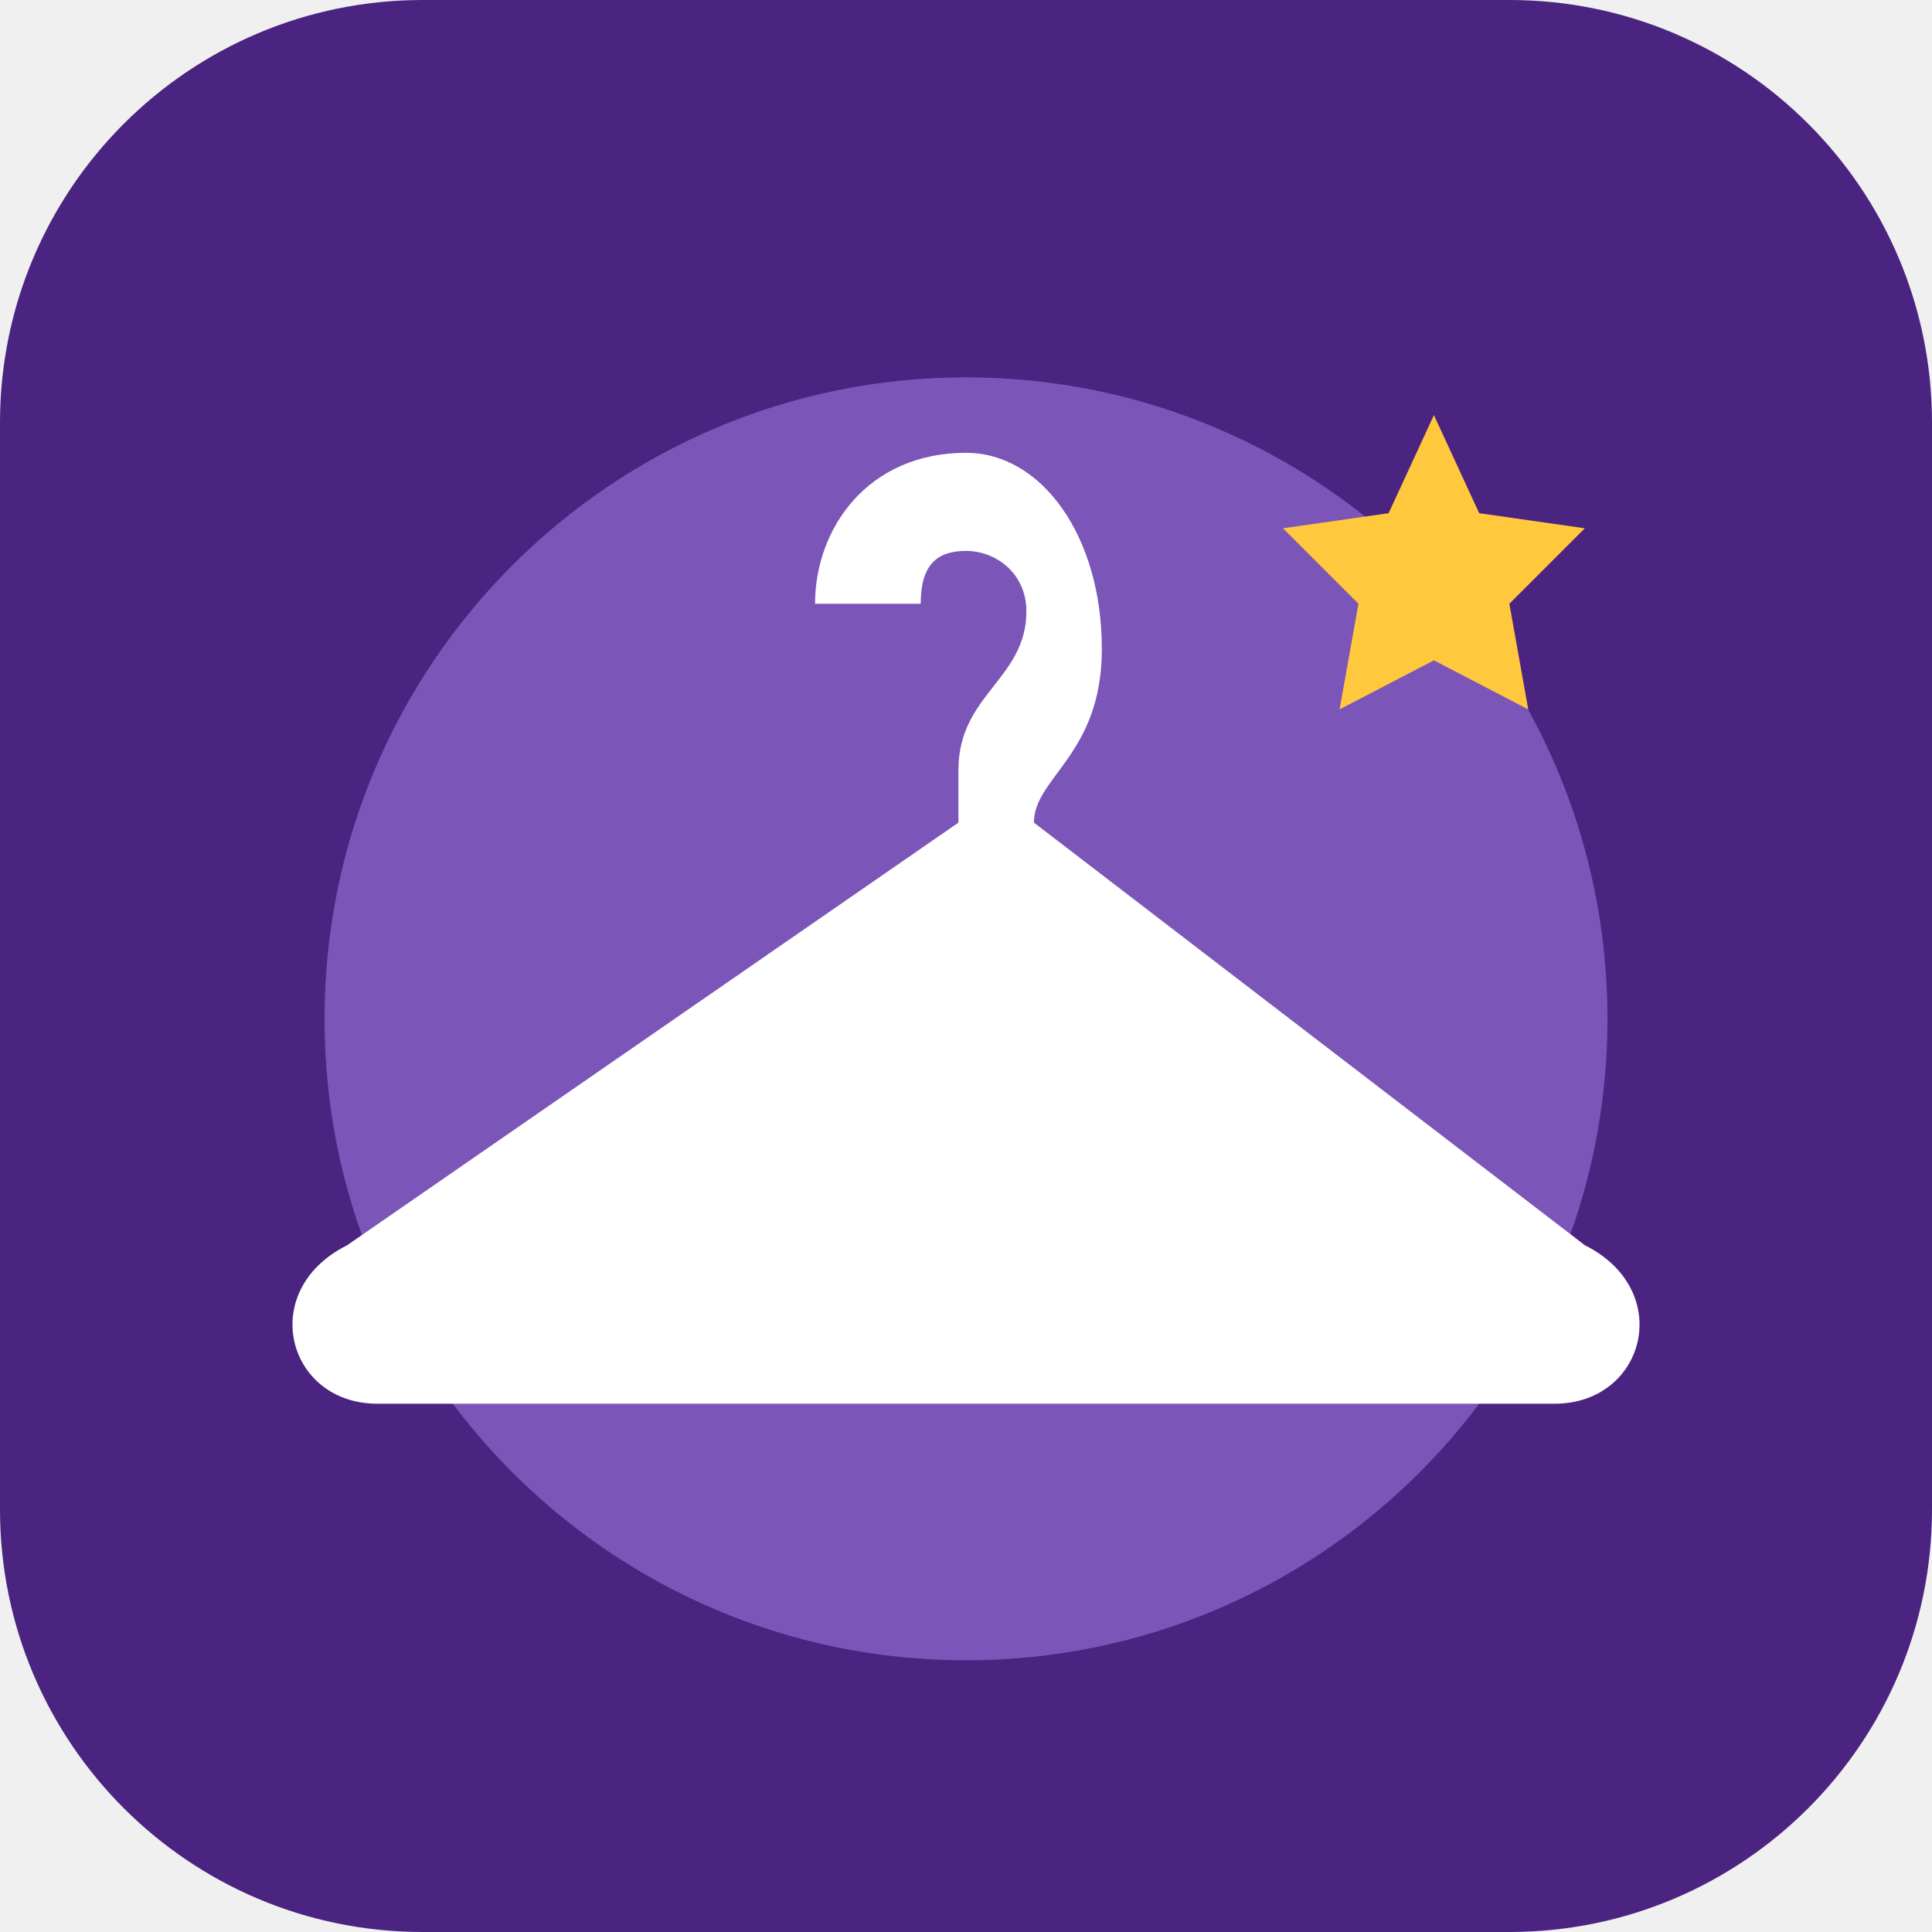
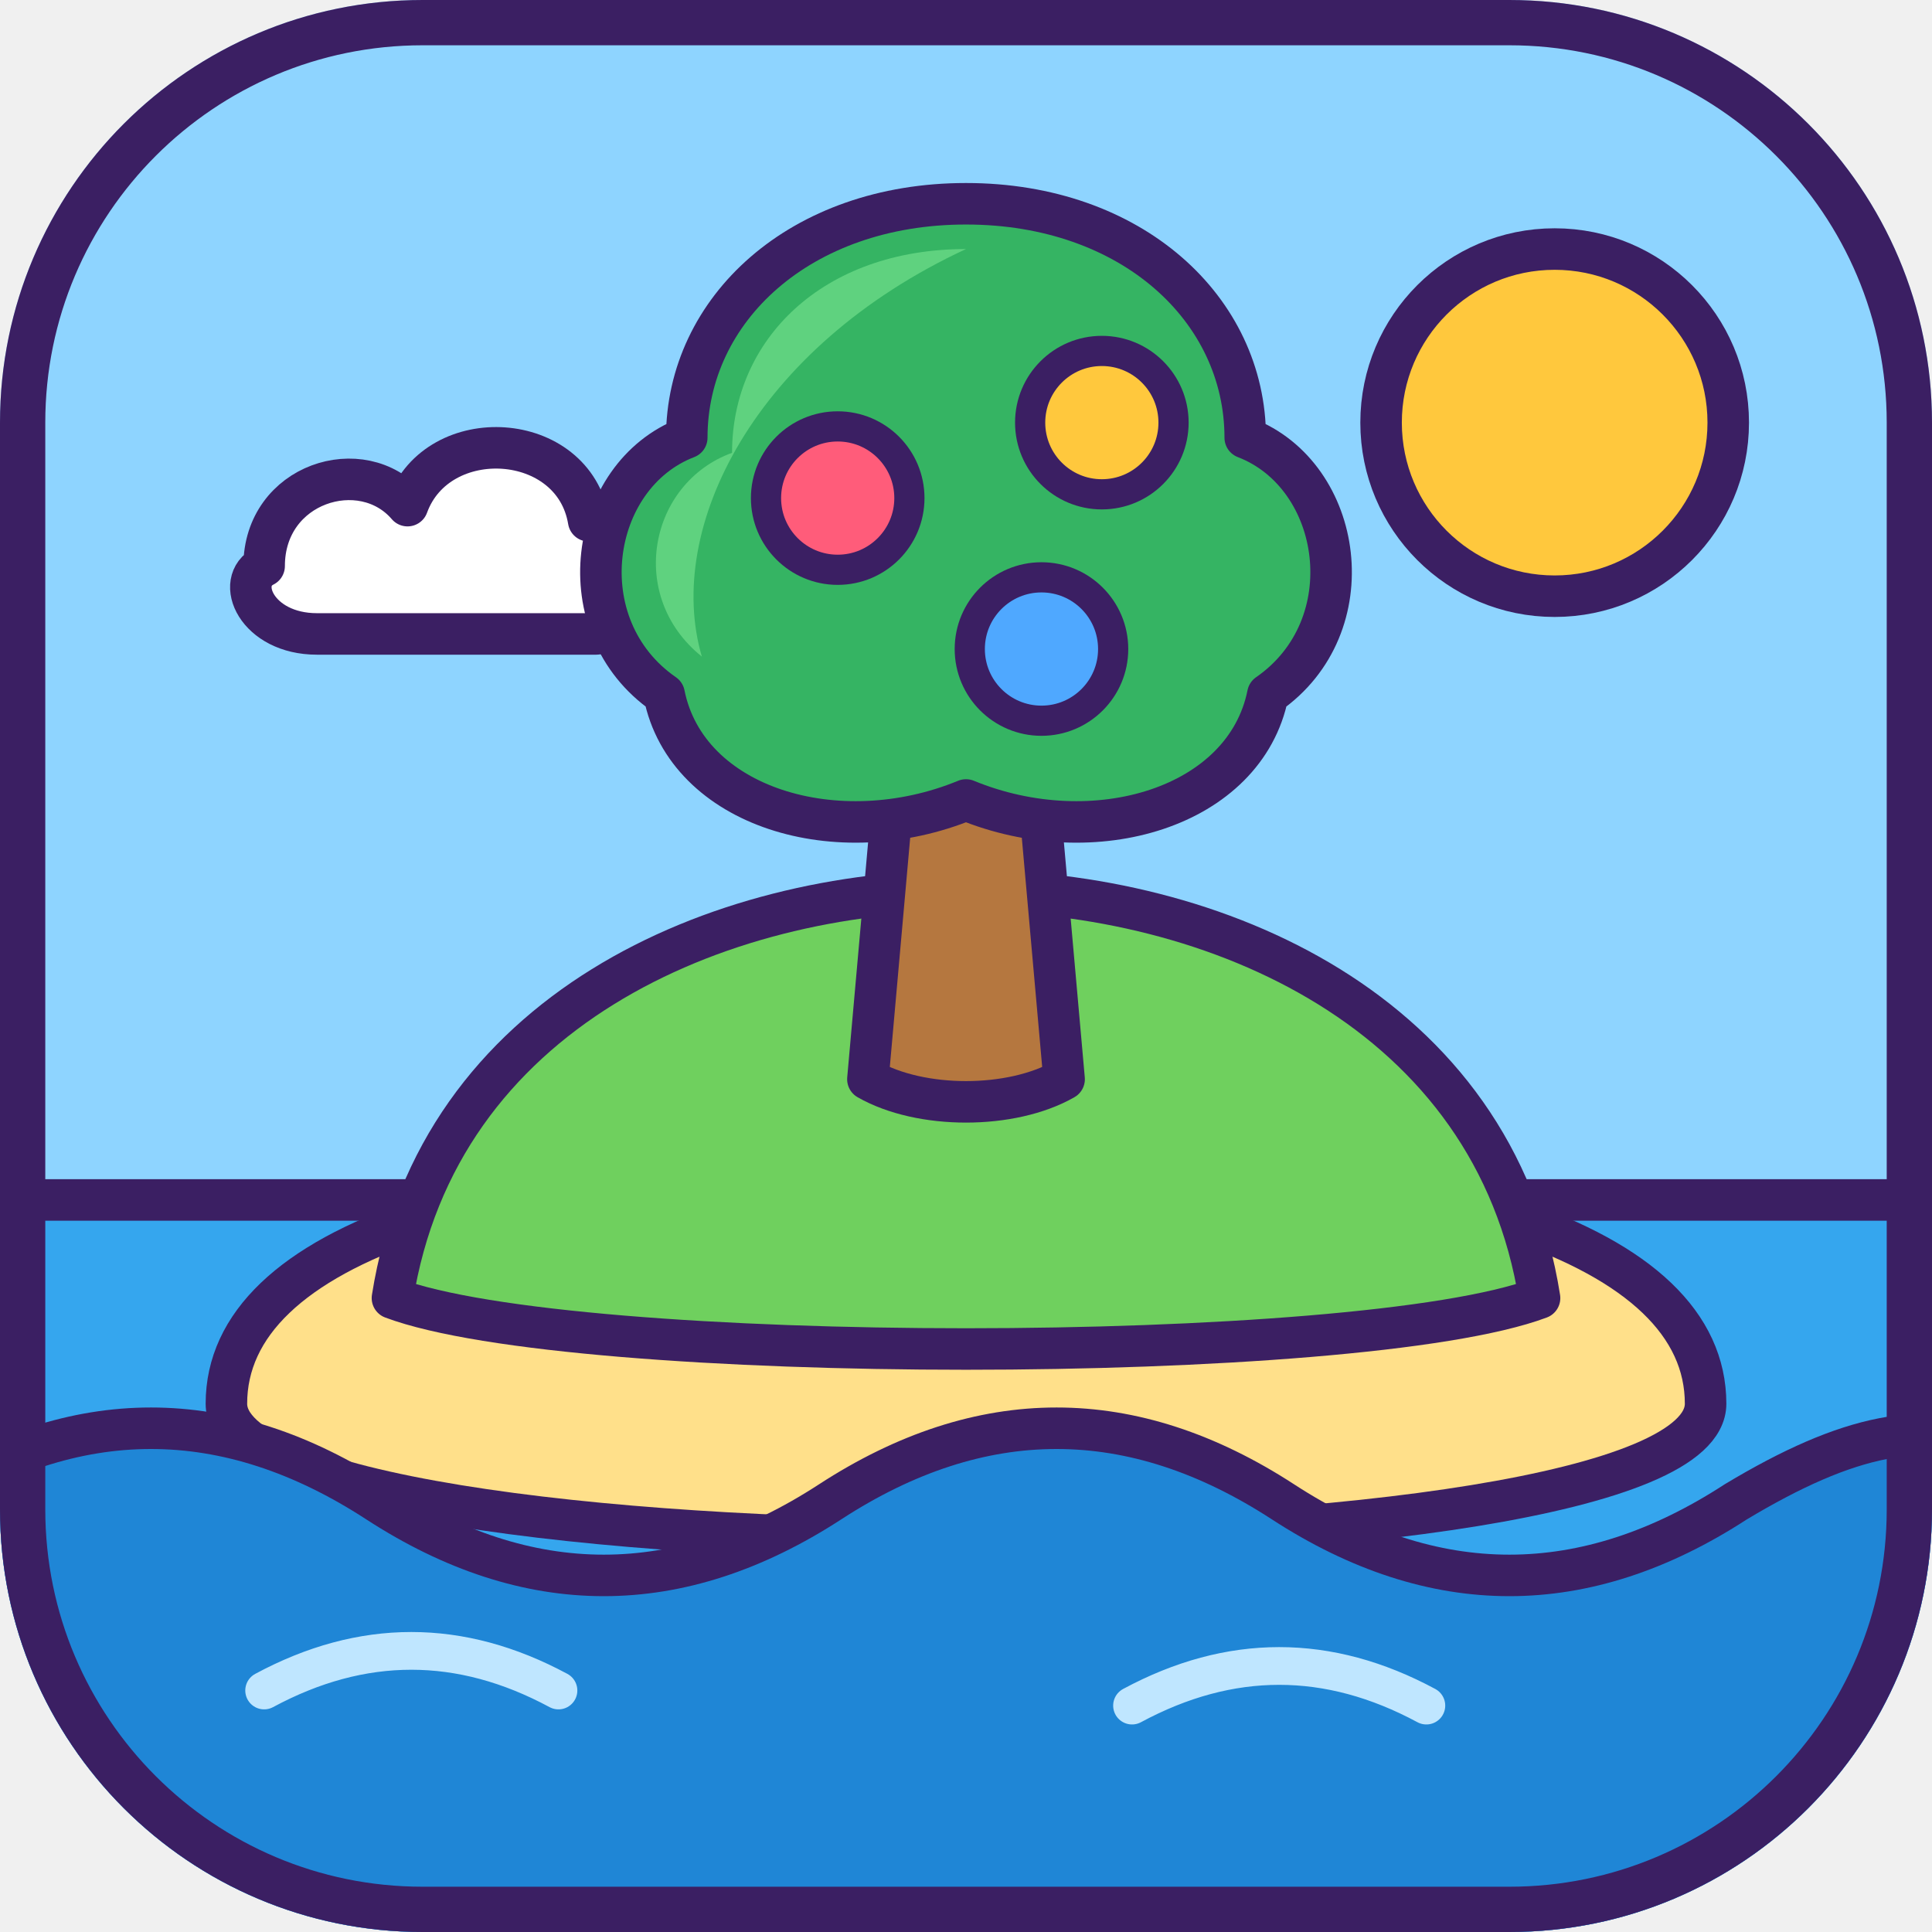
<svg xmlns="http://www.w3.org/2000/svg" viewBox="0 0 512 512">
-   <rect width="512" height="512" rx="112" fill="#4B2380" />
-   <circle cx="256" cy="270" r="170" fill="#7B55B8" />
-   <path d="M256 120c-26 0-40 20-40 40h28c0-10 4-14 12-14s16 6 16 16c0 18-18 22-18 42v14L92 330c-24 12-16 42 8 42h312c24 0 32-30 8-42L274 218c0-12 18-18 18-46 0-30-16-52-36-52z" fill="#fff" />
-   <path d="M380 110l12 26 28 4-20 20 5 28-25-13-25 13 5-28-20-20 28-4z" fill="#FFC83D" />
+   <clipPath id="r">
+     <rect width="512" height="512" rx="112" />
+   </clipPath>
+   <g clip-path="url(#r)">
+     <rect width="512" height="512" fill="#8ED4FF" />
+     <g stroke="#3B1F63" stroke-width="11" stroke-linecap="round" stroke-linejoin="round">
+       <circle cx="412" cy="112" r="46" fill="#FFC83D" />
+       <path d="M70 150 C70 128 96 120 108 134 C116 112 152 114 156 138 C176 138 178 166 158 168 L84 168 C68 168 62 154 70 150 Z" fill="#FFFFFF" />
+       <path d="M-20 318 H532 V532 H-20 Z" fill="#35A6EE" />
+       <path d="M60 372 C60 330 130 306 256 306 C382 306 452 330 452 372 C452 420 60 420 60 372 Z" fill="#FFE08A" />
+       <path d="M104 344 C116 268 190 236 256 236 C322 236 396 268 408 344 C360 362 152 362 104 344 Z" fill="#6FD05E" />
+       <path d="M238 196 L274 196 L282 286 C268 294 244 294 230 286 Z" fill="#B5773F" />
+       <path d="M256 54 C300 54 330 82 330 116 C356 126 362 166 336 184 C330 214 290 226 256 212 C222 226 182 214 176 184 C150 166 156 126 182 116 C182 82 212 54 256 54 Z" fill="#35B463" />
+     </g>
+     <path d="M256 66 C218 66 194 90 194 120 C172 128 166 158 186 174 C176 140 200 92 256 66 Z" fill="#5FD27F" />
+     <g stroke="#3B1F63" stroke-width="8">
+       <circle cx="222" cy="132" r="19" fill="#FF5C7A" />
+       <circle cx="292" cy="112" r="19" fill="#FFC83D" />
+       <circle cx="276" cy="172" r="19" fill="#4FA8FF" />
+     </g>
+     <path d="M-20 398 C20 372 60 372 100 398 C140 424 180 424 220 398 C260 372 300 372 340 398 C380 424 420 424 460 398 C490 380 510 376 532 384 V532 H-20 Z" fill="#1F86D6" stroke="#3B1F63" stroke-width="11" stroke-linejoin="round" />
+     <path d="M70 448 C96 434 122 434 148 448 M300 452 C326 438 352 438 378 452" fill="none" stroke="#BFE6FF" stroke-width="10" stroke-linecap="round" />
+   </g>
+   <rect x="6" y="6" width="500" height="500" rx="106" fill="none" stroke="#3B1F63" stroke-width="12" />
</svg>
